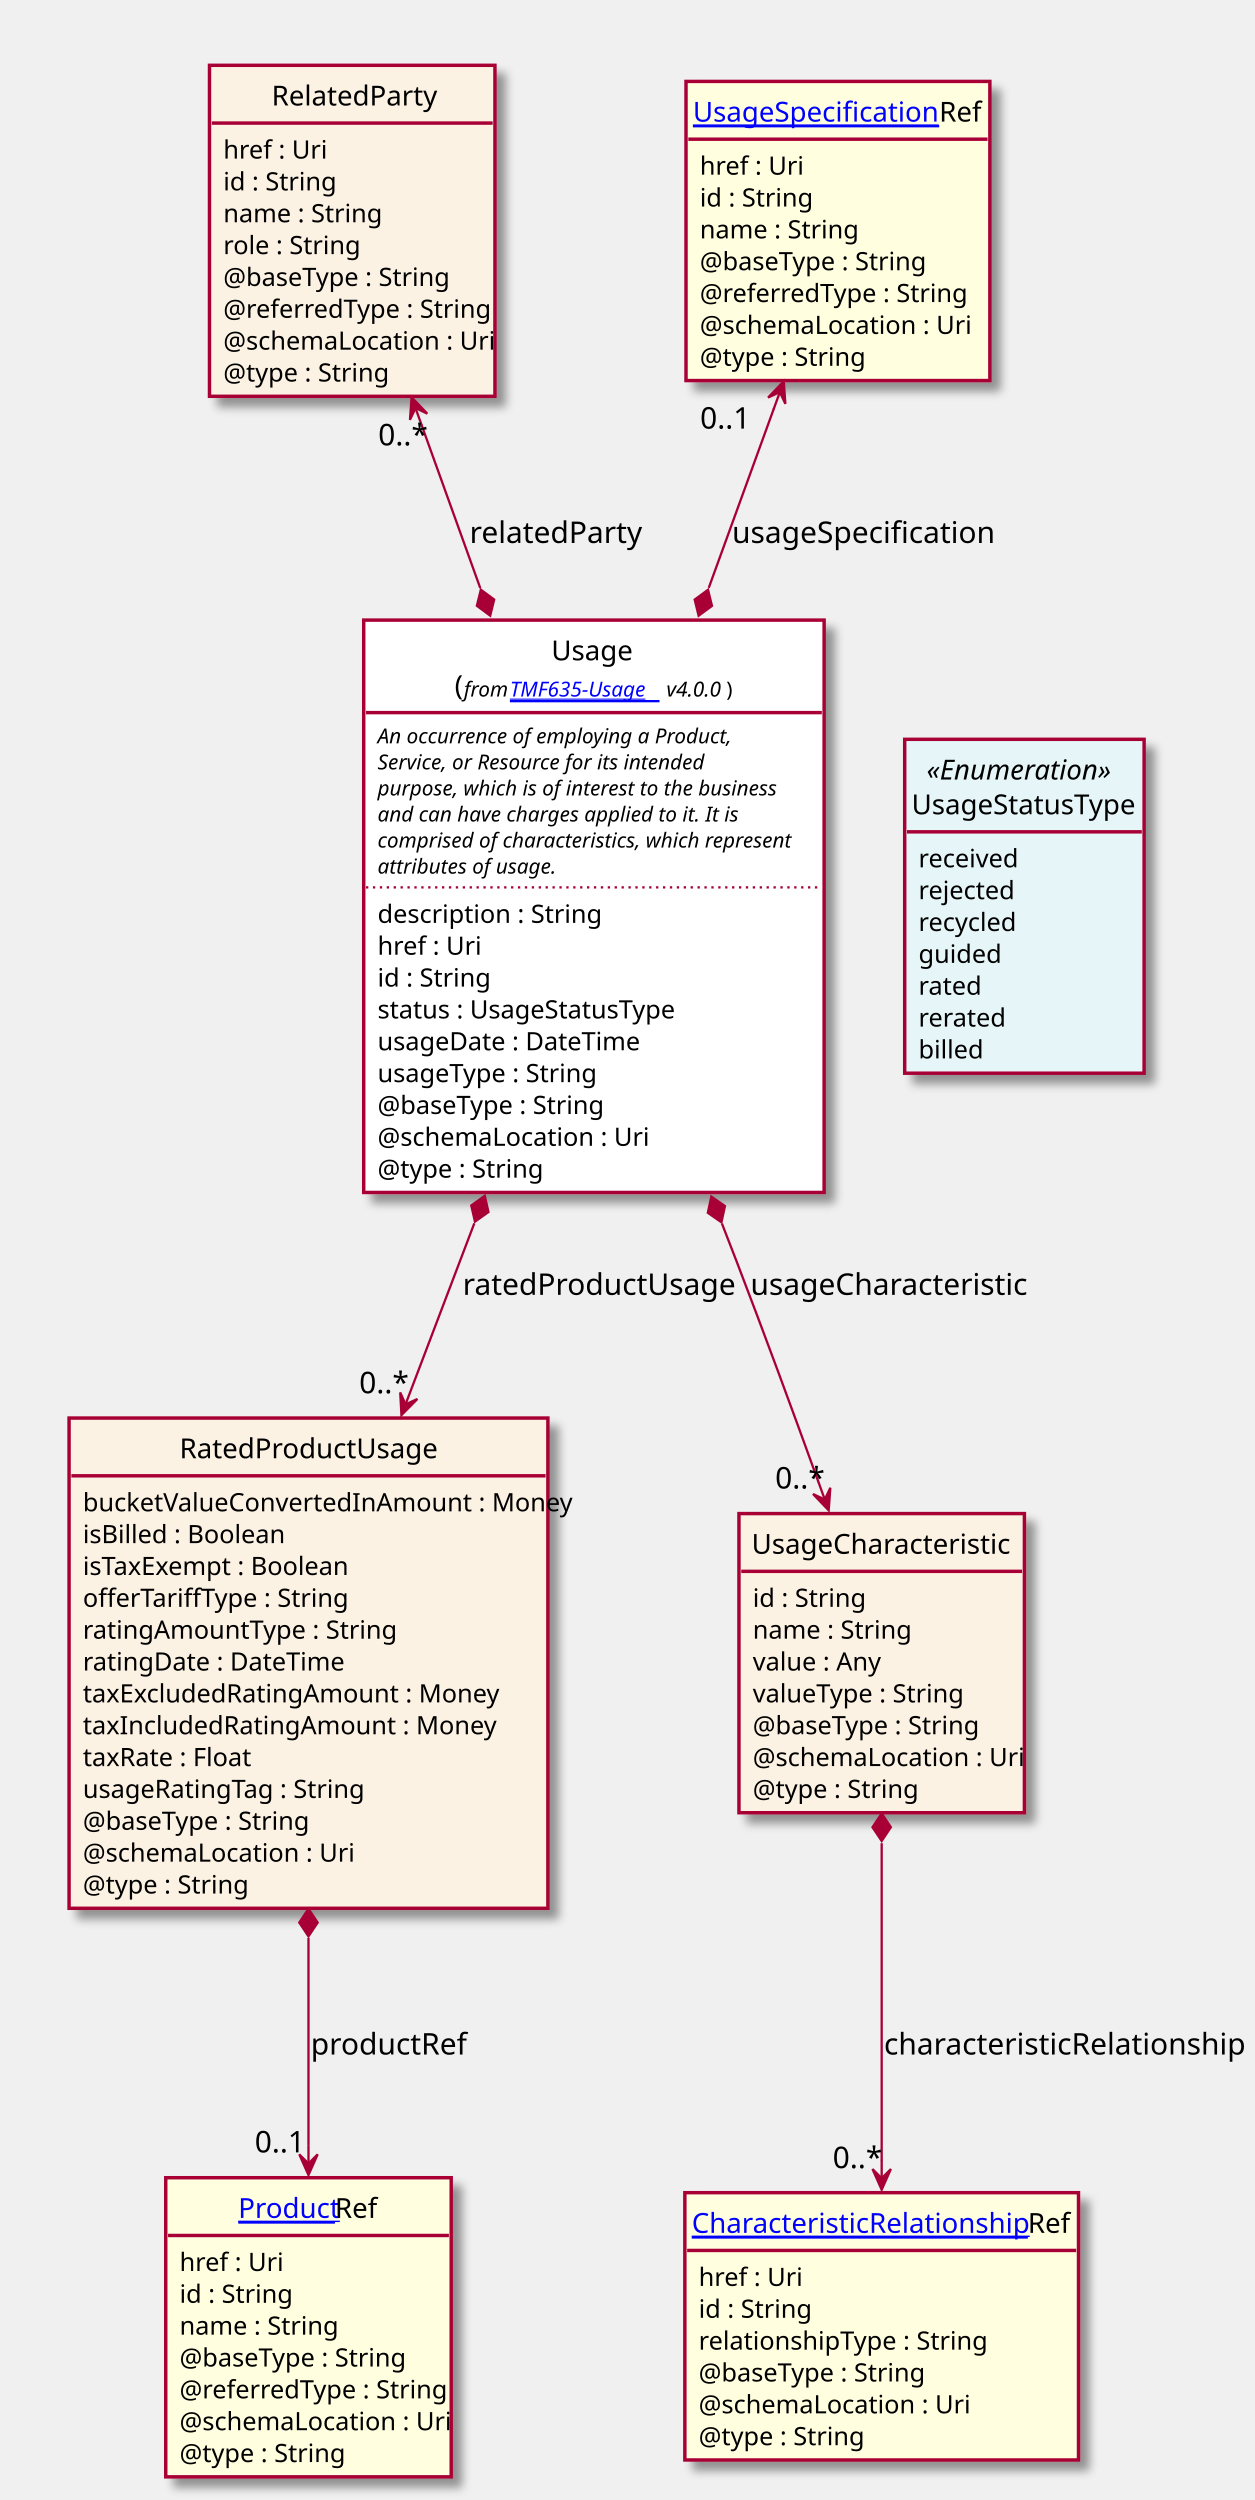
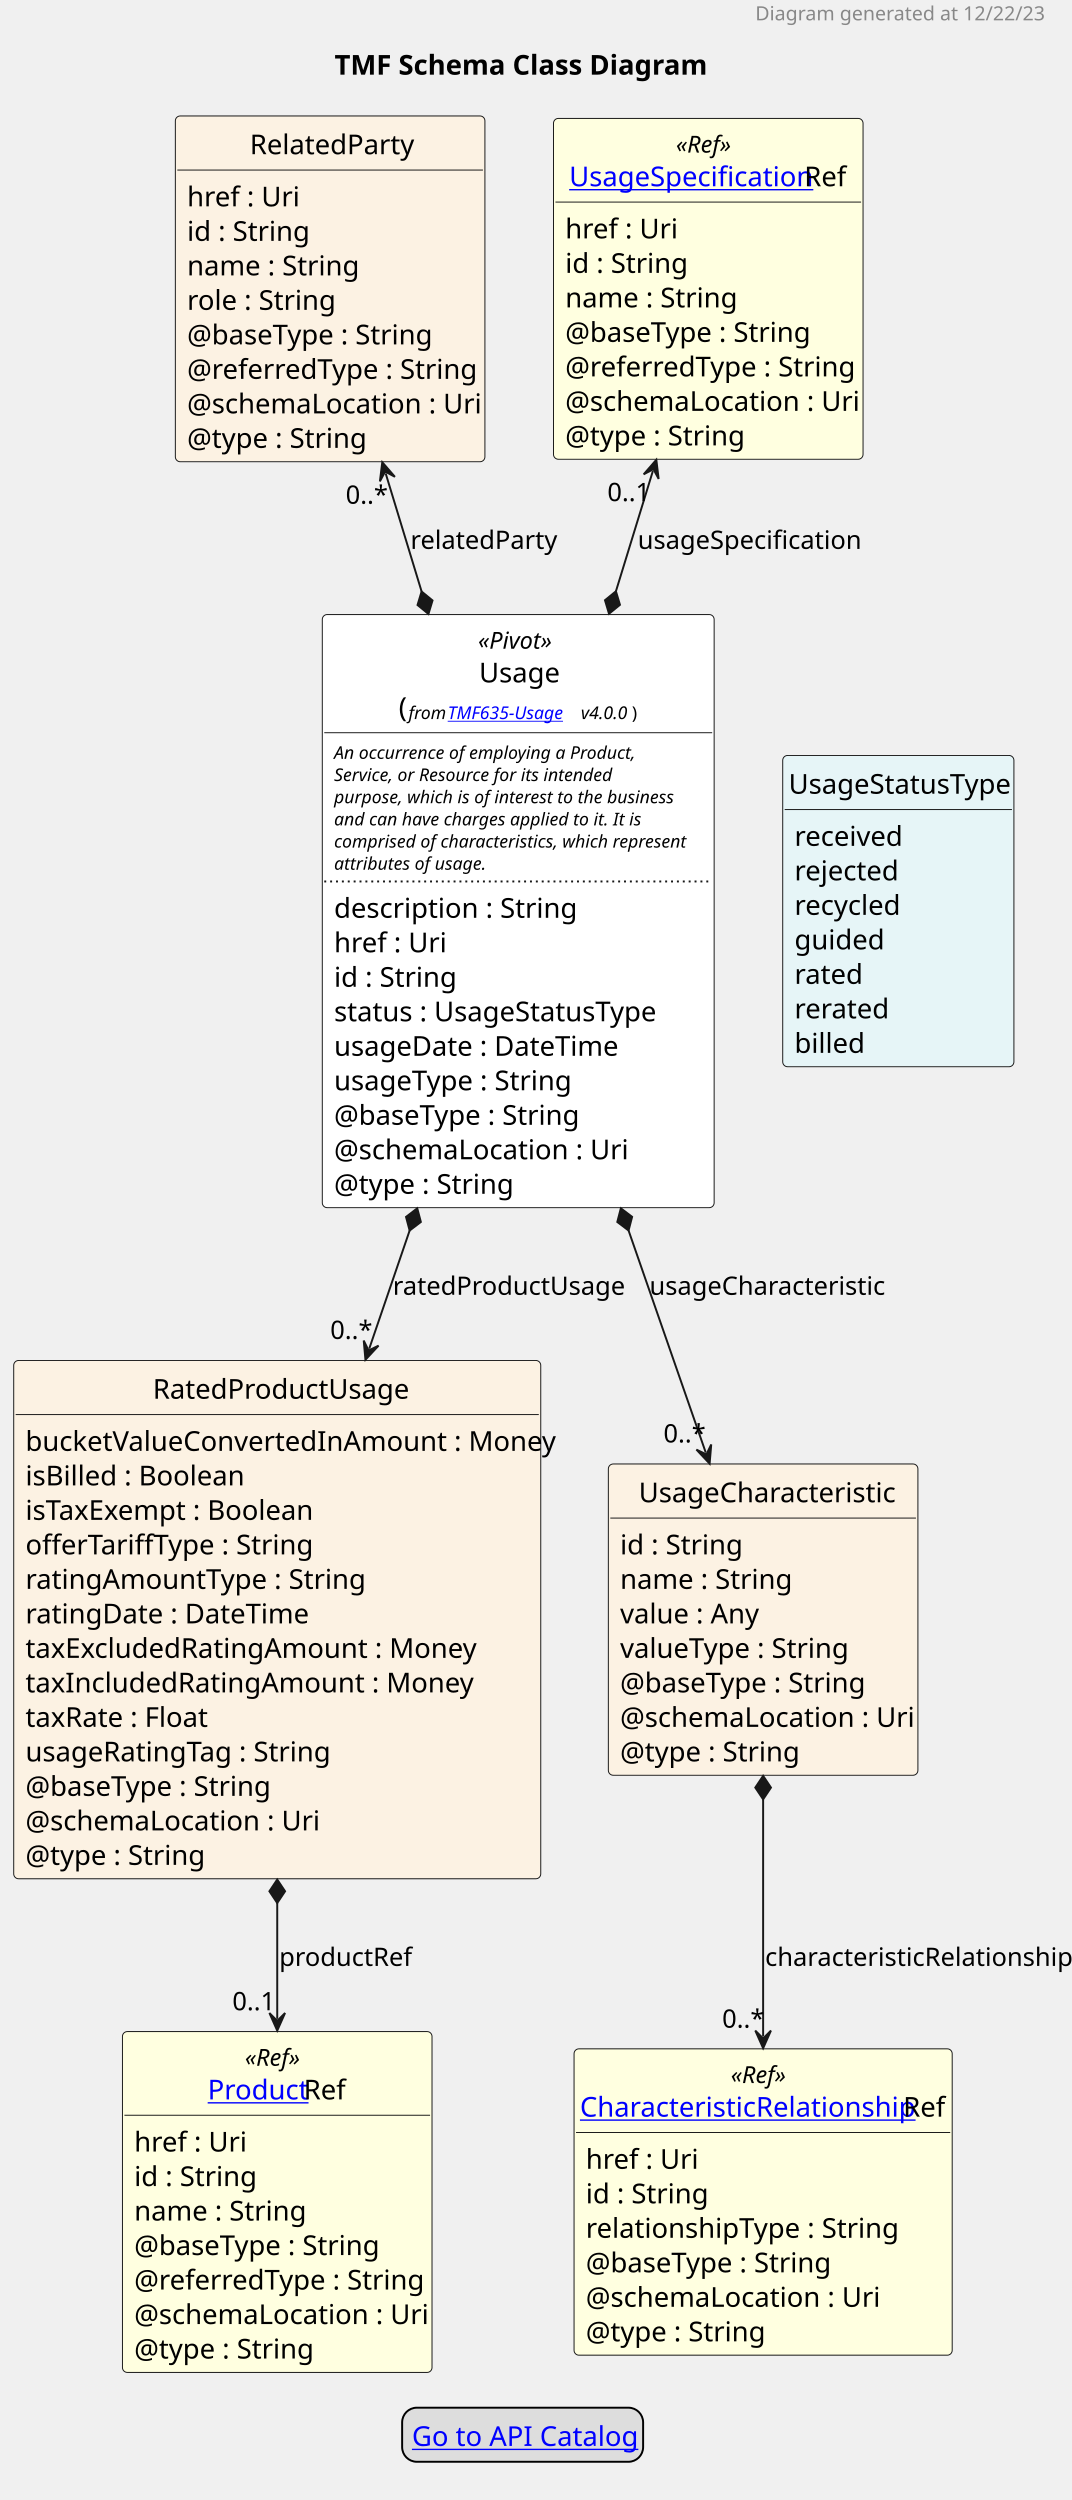
- <svg xmlns="http://www.w3.org/2000/svg" xmlns:xlink="http://www.w3.org/1999/xlink" contentScriptType="application/ecmascript" contentStyleType="text/css" height="1086px" preserveAspectRatio="none" style="width:545px;height:1086px;" version="1.1" viewBox="0 0 545 1086" width="545px" zoomAndPan="magnify">
-   <defs>
-     <filter height="300%" id="f10hoa5dd5c3ry" width="300%" x="-1" y="-1">
-       <feGaussianBlur result="blurOut" stdDeviation="2.0" />
-       <feColorMatrix in="blurOut" result="blurOut2" type="matrix" values="0 0 0 0 0 0 0 0 0 0 0 0 0 0 0 0 0 0 .4 0" />
-       <feOffset dx="4.0" dy="4.0" in="blurOut2" result="blurOut3" />
-       <feBlend in="SourceGraphic" in2="blurOut3" mode="normal" />
-     </filter>
-   </defs>
+ <svg xmlns="http://www.w3.org/2000/svg" xmlns:xlink="http://www.w3.org/1999/xlink" contentStyleType="text/css" height="1276px" preserveAspectRatio="none" style="width:547px;height:1276px;background:#FFFFFF;" version="1.1" viewBox="0 0 547 1276" width="547px" zoomAndPan="magnify">
+   <defs />
  <g>
-     <rect fill="#FFFFFF" filter="url(#f10hoa5dd5c3ry)" height="248.633" id="Usage" style="stroke: #A80036; stroke-width: 1.5;" width="200" x="158" y="269.37" />
-     <text fill="#000000" font-family="sans-serif" font-size="12" lengthAdjust="spacingAndGlyphs" textLength="37" x="239.5" y="286.827">Usage</text>
-     <text fill="#000000" font-family="sans-serif" font-size="12" lengthAdjust="spacingAndGlyphs" textLength="4" x="197.5" y="301.921">(</text>
-     <text fill="#000000" font-family="sans-serif" font-size="9" font-style="italic" lengthAdjust="spacingAndGlyphs" textLength="17" x="201.5" y="302.58">from</text>
-     <a target="_top" xlink:actuate="onRequest" xlink:href="TMF635.svg" xlink:show="new" xlink:title="TMF635.svg" xlink:type="simple">
-       <text fill="#0000FF" font-family="sans-serif" font-size="9" font-style="italic" lengthAdjust="spacingAndGlyphs" text-decoration="underline" textLength="65" x="221.5" y="302.58">TMF635-Usage</text>
-       <line style="stroke: #0000FF; stroke-width: 1.0;" x1="221.5" x2="286.5" y1="304.58" y2="304.58" />
+     <text fill="#888888" font-family="sans-serif" font-size="10" lengthAdjust="spacing" textLength="148" x="385.5" y="10.381">Diagram generated at 12/22/23</text>
+     <text fill="#000000" font-family="sans-serif" font-size="14" font-weight="bold" lengthAdjust="spacing" textLength="192" x="170.75" y="38.111">TMF Schema Class Diagram</text>
+     <g id="elem_Usage">
+       <rect codeLine="20" fill="#FFFFFF" height="302.719" id="Usage" rx="2.5" ry="2.5" style="stroke:#181818;stroke-width:0.5;" width="200" x="164.5" y="313.668" />
+       <text fill="#000000" font-family="sans-serif" font-size="12" font-style="italic" lengthAdjust="spacing" textLength="41" x="244" y="331.125">«Pivot»</text>
+       <text fill="#000000" font-family="sans-serif" font-size="14" lengthAdjust="spacing" textLength="40" x="244.5" y="348.295">Usage</text>
+       <text fill="#000000" font-family="sans-serif" font-size="14" lengthAdjust="spacing" textLength="5" x="203.5" y="365.904">(</text>
+       <text fill="#000000" font-family="sans-serif" font-size="9" font-style="italic" lengthAdjust="spacing" textLength="17" x="208.5" y="367.002">from</text>
+       <a href="TMF635.svg" target="_top" title="TMF635.svg" xlink:actuate="onRequest" xlink:href="TMF635.svg" xlink:show="new" xlink:title="TMF635.svg" xlink:type="simple">
+         <text fill="#0000FF" font-family="sans-serif" font-size="9" font-style="italic" lengthAdjust="spacing" text-decoration="underline" textLength="65" x="228.5" y="367.002">TMF635-Usage</text>
+       </a>
+       <text fill="#000000" font-family="sans-serif" font-size="9" font-style="italic" lengthAdjust="spacing" textLength="26" x="296.5" y="367.002">v4.0.0</text>
+       <text fill="#000000" font-family="sans-serif" font-size="9" lengthAdjust="spacing" textLength="3" x="322.5" y="367.002">)</text>
+       <line style="stroke:#181818;stroke-width:0.5;" x1="165.5" x2="363.5" y1="373.98" y2="373.98" />
+       <text fill="#000000" font-family="sans-serif" font-size="9" font-style="italic" lengthAdjust="spacing" textLength="160" x="170.5" y="387.323">An occurrence of employing a Product,</text>
+       <text fill="#000000" font-family="sans-serif" font-size="9" font-style="italic" lengthAdjust="spacing" textLength="153" x="170.5" y="398.643">Service, or Resource for its intended</text>
+       <text fill="#000000" font-family="sans-serif" font-size="9" font-style="italic" lengthAdjust="spacing" textLength="185" x="170.5" y="409.963">purpose, which is of interest to the business</text>
+       <text fill="#000000" font-family="sans-serif" font-size="9" font-style="italic" lengthAdjust="spacing" textLength="165" x="170.5" y="421.284">and can have charges applied to it. It is</text>
+       <text fill="#000000" font-family="sans-serif" font-size="9" font-style="italic" lengthAdjust="spacing" textLength="188" x="170.5" y="432.604">comprised of characteristics, which represent</text>
+       <text fill="#000000" font-family="sans-serif" font-size="9" font-style="italic" lengthAdjust="spacing" textLength="81" x="170.5" y="443.924">attributes of usage.</text>
+       <line style="stroke:#181818;stroke-width:1.0;stroke-dasharray:1.0,2.0;" x1="165.5" x2="363.5" y1="449.902" y2="449.902" />
+       <text fill="#000000" font-family="sans-serif" font-size="14" lengthAdjust="spacing" textLength="118" x="170.5" y="468.435">description : String</text>
+       <text fill="#000000" font-family="sans-serif" font-size="14" lengthAdjust="spacing" textLength="54" x="170.5" y="486.045">href : Uri</text>
+       <text fill="#000000" font-family="sans-serif" font-size="14" lengthAdjust="spacing" textLength="60" x="170.5" y="503.654">id : String</text>
+       <text fill="#000000" font-family="sans-serif" font-size="14" lengthAdjust="spacing" textLength="162" x="170.5" y="521.263">status : UsageStatusType</text>
+       <text fill="#000000" font-family="sans-serif" font-size="14" lengthAdjust="spacing" textLength="142" x="170.5" y="538.873">usageDate : DateTime</text>
+       <text fill="#000000" font-family="sans-serif" font-size="14" lengthAdjust="spacing" textLength="120" x="170.5" y="556.482">usageType : String</text>
+       <text fill="#000000" font-family="sans-serif" font-size="14" lengthAdjust="spacing" textLength="126" x="170.5" y="574.091">@baseType : String</text>
+       <text fill="#000000" font-family="sans-serif" font-size="14" lengthAdjust="spacing" textLength="146" x="170.5" y="591.701">@schemaLocation : Uri</text>
+       <text fill="#000000" font-family="sans-serif" font-size="14" lengthAdjust="spacing" textLength="90" x="170.5" y="609.31">@type : String</text>
+     </g>
+     <g id="elem_UsageStatusType">
+       <rect codeLine="39" fill="#E6F5F7" height="158.875" id="UsageStatusType" rx="2.5" ry="2.5" style="stroke:#181818;stroke-width:0.5;" width="118" x="399.5" y="385.587" />
+       <text fill="#000000" font-family="sans-serif" font-size="14" lengthAdjust="spacing" textLength="112" x="402.5" y="405.121">UsageStatusType</text>
+       <line style="stroke:#181818;stroke-width:0.5;" x1="400.5" x2="516.5" y1="413.197" y2="413.197" />
+       <text fill="#000000" font-family="sans-serif" font-size="14" lengthAdjust="spacing" textLength="54" x="405.5" y="431.73">received</text>
+       <text fill="#000000" font-family="sans-serif" font-size="14" lengthAdjust="spacing" textLength="51" x="405.5" y="449.339">rejected</text>
+       <text fill="#000000" font-family="sans-serif" font-size="14" lengthAdjust="spacing" textLength="53" x="405.5" y="466.949">recycled</text>
+       <text fill="#000000" font-family="sans-serif" font-size="14" lengthAdjust="spacing" textLength="43" x="405.5" y="484.558">guided</text>
+       <text fill="#000000" font-family="sans-serif" font-size="14" lengthAdjust="spacing" textLength="33" x="405.5" y="502.168">rated</text>
+       <text fill="#000000" font-family="sans-serif" font-size="14" lengthAdjust="spacing" textLength="46" x="405.5" y="519.777">rerated</text>
+       <text fill="#000000" font-family="sans-serif" font-size="14" lengthAdjust="spacing" textLength="33" x="405.5" y="537.386">billed</text>
+     </g>
+     <g id="elem_RelatedParty">
+       <rect codeLine="49" fill="#FCF2E3" height="176.484" id="RelatedParty" rx="2.5" ry="2.5" style="stroke:#181818;stroke-width:0.5;" width="158" x="89.5" y="59.188" />
+       <text fill="#000000" font-family="sans-serif" font-size="14" lengthAdjust="spacing" textLength="82" x="127.5" y="78.721">RelatedParty</text>
+       <line style="stroke:#181818;stroke-width:0.5;" x1="90.5" x2="246.5" y1="86.797" y2="86.797" />
+       <text fill="#000000" font-family="sans-serif" font-size="14" lengthAdjust="spacing" textLength="54" x="95.5" y="105.33">href : Uri</text>
+       <text fill="#000000" font-family="sans-serif" font-size="14" lengthAdjust="spacing" textLength="60" x="95.5" y="122.939">id : String</text>
+       <text fill="#000000" font-family="sans-serif" font-size="14" lengthAdjust="spacing" textLength="84" x="95.5" y="140.549">name : String</text>
+       <text fill="#000000" font-family="sans-serif" font-size="14" lengthAdjust="spacing" textLength="73" x="95.5" y="158.158">role : String</text>
+       <text fill="#000000" font-family="sans-serif" font-size="14" lengthAdjust="spacing" textLength="126" x="95.5" y="175.768">@baseType : String</text>
+       <text fill="#000000" font-family="sans-serif" font-size="14" lengthAdjust="spacing" textLength="146" x="95.5" y="193.377">@referredType : String</text>
+       <text fill="#000000" font-family="sans-serif" font-size="14" lengthAdjust="spacing" textLength="146" x="95.5" y="210.986">@schemaLocation : Uri</text>
+       <text fill="#000000" font-family="sans-serif" font-size="14" lengthAdjust="spacing" textLength="90" x="95.5" y="228.596">@type : String</text>
+     </g>
+     <g id="elem_RatedProductUsage">
+       <rect codeLine="60" fill="#FCF2E3" height="264.531" id="RatedProductUsage" rx="2.5" ry="2.5" style="stroke:#181818;stroke-width:0.5;" width="269" x="7" y="694.388" />
+       <text fill="#000000" font-family="sans-serif" font-size="14" lengthAdjust="spacing" textLength="127" x="78" y="713.921">RatedProductUsage</text>
+       <line style="stroke:#181818;stroke-width:0.5;" x1="8" x2="275" y1="721.997" y2="721.997" />
+       <text fill="#000000" font-family="sans-serif" font-size="14" lengthAdjust="spacing" textLength="257" x="13" y="740.53">bucketValueConvertedInAmount : Money</text>
+       <text fill="#000000" font-family="sans-serif" font-size="14" lengthAdjust="spacing" textLength="108" x="13" y="758.139">isBilled : Boolean</text>
+       <text fill="#000000" font-family="sans-serif" font-size="14" lengthAdjust="spacing" textLength="143" x="13" y="775.749">isTaxExempt : Boolean</text>
+       <text fill="#000000" font-family="sans-serif" font-size="14" lengthAdjust="spacing" textLength="143" x="13" y="793.358">offerTariffType : String</text>
+       <text fill="#000000" font-family="sans-serif" font-size="14" lengthAdjust="spacing" textLength="165" x="13" y="810.968">ratingAmountType : String</text>
+       <text fill="#000000" font-family="sans-serif" font-size="14" lengthAdjust="spacing" textLength="139" x="13" y="828.577">ratingDate : DateTime</text>
+       <text fill="#000000" font-family="sans-serif" font-size="14" lengthAdjust="spacing" textLength="218" x="13" y="846.186">taxExcludedRatingAmount : Money</text>
+       <text fill="#000000" font-family="sans-serif" font-size="14" lengthAdjust="spacing" textLength="214" x="13" y="863.796">taxIncludedRatingAmount : Money</text>
+       <text fill="#000000" font-family="sans-serif" font-size="14" lengthAdjust="spacing" textLength="92" x="13" y="881.405">taxRate : Float</text>
+       <text fill="#000000" font-family="sans-serif" font-size="14" lengthAdjust="spacing" textLength="154" x="13" y="899.014">usageRatingTag : String</text>
+       <text fill="#000000" font-family="sans-serif" font-size="14" lengthAdjust="spacing" textLength="126" x="13" y="916.624">@baseType : String</text>
+       <text fill="#000000" font-family="sans-serif" font-size="14" lengthAdjust="spacing" textLength="146" x="13" y="934.233">@schemaLocation : Uri</text>
+       <text fill="#000000" font-family="sans-serif" font-size="14" lengthAdjust="spacing" textLength="90" x="13" y="951.843">@type : String</text>
+     </g>
+     <g id="elem_ProductRef">
+       <rect codeLine="76" fill="#FFFFE0" height="173.969" id="ProductRef" rx="2.5" ry="2.5" style="stroke:#181818;stroke-width:0.5;" width="158" x="62.5" y="1036.918" />
+       <text fill="#000000" font-family="sans-serif" font-size="12" font-style="italic" lengthAdjust="spacing" textLength="33" x="125" y="1054.374">«Ref»</text>
+       <a href="Product.svg" target="_top" title="Product.svg" xlink:actuate="onRequest" xlink:href="Product.svg" xlink:show="new" xlink:title="Product.svg" xlink:type="simple">
+         <text fill="#0000FF" font-family="sans-serif" font-size="14" lengthAdjust="spacing" text-decoration="underline" textLength="49" x="106" y="1071.544">Product</text>
+       </a>
+       <text fill="#000000" font-family="sans-serif" font-size="14" lengthAdjust="spacing" textLength="22" x="155" y="1071.544">Ref</text>
+       <line style="stroke:#181818;stroke-width:0.5;" x1="63.5" x2="219.5" y1="1079.621" y2="1079.621" />
+       <text fill="#000000" font-family="sans-serif" font-size="14" lengthAdjust="spacing" textLength="54" x="68.5" y="1098.154">href : Uri</text>
+       <text fill="#000000" font-family="sans-serif" font-size="14" lengthAdjust="spacing" textLength="60" x="68.5" y="1115.763">id : String</text>
+       <text fill="#000000" font-family="sans-serif" font-size="14" lengthAdjust="spacing" textLength="84" x="68.5" y="1133.373">name : String</text>
+       <text fill="#000000" font-family="sans-serif" font-size="14" lengthAdjust="spacing" textLength="126" x="68.5" y="1150.982">@baseType : String</text>
+       <text fill="#000000" font-family="sans-serif" font-size="14" lengthAdjust="spacing" textLength="146" x="68.5" y="1168.591">@referredType : String</text>
+       <text fill="#000000" font-family="sans-serif" font-size="14" lengthAdjust="spacing" textLength="146" x="68.5" y="1186.201">@schemaLocation : Uri</text>
+       <text fill="#000000" font-family="sans-serif" font-size="14" lengthAdjust="spacing" textLength="90" x="68.5" y="1203.81">@type : String</text>
+     </g>
+     <g id="elem_UsageSpecificationRef">
+       <rect codeLine="86" fill="#FFFFE0" height="173.969" id="UsageSpecificationRef" rx="2.5" ry="2.5" style="stroke:#181818;stroke-width:0.5;" width="158" x="282.5" y="60.438" />
+       <text fill="#000000" font-family="sans-serif" font-size="12" font-style="italic" lengthAdjust="spacing" textLength="33" x="345" y="77.894">«Ref»</text>
+       <a href="UsageSpecification.svg" target="_top" title="UsageSpecification.svg" xlink:actuate="onRequest" xlink:href="UsageSpecification.svg" xlink:show="new" xlink:title="UsageSpecification.svg" xlink:type="simple">
+         <text fill="#0000FF" font-family="sans-serif" font-size="14" lengthAdjust="spacing" text-decoration="underline" textLength="120" x="290.5" y="95.064">UsageSpecification</text>
+       </a>
+       <text fill="#000000" font-family="sans-serif" font-size="14" lengthAdjust="spacing" textLength="22" x="410.5" y="95.064">Ref</text>
+       <line style="stroke:#181818;stroke-width:0.5;" x1="283.5" x2="439.5" y1="103.141" y2="103.141" />
+       <text fill="#000000" font-family="sans-serif" font-size="14" lengthAdjust="spacing" textLength="54" x="288.5" y="121.674">href : Uri</text>
+       <text fill="#000000" font-family="sans-serif" font-size="14" lengthAdjust="spacing" textLength="60" x="288.5" y="139.283">id : String</text>
+       <text fill="#000000" font-family="sans-serif" font-size="14" lengthAdjust="spacing" textLength="84" x="288.5" y="156.893">name : String</text>
+       <text fill="#000000" font-family="sans-serif" font-size="14" lengthAdjust="spacing" textLength="126" x="288.5" y="174.502">@baseType : String</text>
+       <text fill="#000000" font-family="sans-serif" font-size="14" lengthAdjust="spacing" textLength="146" x="288.5" y="192.111">@referredType : String</text>
+       <text fill="#000000" font-family="sans-serif" font-size="14" lengthAdjust="spacing" textLength="146" x="288.5" y="209.721">@schemaLocation : Uri</text>
+       <text fill="#000000" font-family="sans-serif" font-size="14" lengthAdjust="spacing" textLength="90" x="288.5" y="227.33">@type : String</text>
+     </g>
+     <g id="elem_UsageCharacteristic">
+       <rect codeLine="96" fill="#FCF2E3" height="158.875" id="UsageCharacteristic" rx="2.5" ry="2.5" style="stroke:#181818;stroke-width:0.5;" width="158" x="310.5" y="747.217" />
+       <text fill="#000000" font-family="sans-serif" font-size="14" lengthAdjust="spacing" textLength="127" x="326" y="766.751">UsageCharacteristic</text>
+       <line style="stroke:#181818;stroke-width:0.5;" x1="311.5" x2="467.5" y1="774.827" y2="774.827" />
+       <text fill="#000000" font-family="sans-serif" font-size="14" lengthAdjust="spacing" textLength="60" x="316.5" y="793.36">id : String</text>
+       <text fill="#000000" font-family="sans-serif" font-size="14" lengthAdjust="spacing" textLength="84" x="316.5" y="810.97">name : String</text>
+       <text fill="#000000" font-family="sans-serif" font-size="14" lengthAdjust="spacing" textLength="70" x="316.5" y="828.579">value : Any</text>
+       <text fill="#000000" font-family="sans-serif" font-size="14" lengthAdjust="spacing" textLength="115" x="316.5" y="846.188">valueType : String</text>
+       <text fill="#000000" font-family="sans-serif" font-size="14" lengthAdjust="spacing" textLength="126" x="316.5" y="863.798">@baseType : String</text>
+       <text fill="#000000" font-family="sans-serif" font-size="14" lengthAdjust="spacing" textLength="146" x="316.5" y="881.407">@schemaLocation : Uri</text>
+       <text fill="#000000" font-family="sans-serif" font-size="14" lengthAdjust="spacing" textLength="90" x="316.5" y="899.016">@type : String</text>
+     </g>
+     <g id="elem_CharacteristicRelationship">
+       <rect codeLine="106" fill="#FFFFE0" height="156.359" id="CharacteristicRelationship" rx="2.5" ry="2.5" style="stroke:#181818;stroke-width:0.5;" width="193" x="293" y="1045.727" />
+       <text fill="#000000" font-family="sans-serif" font-size="12" font-style="italic" lengthAdjust="spacing" textLength="33" x="373" y="1063.185">«Ref»</text>
+       <a href="CharacteristicRelationship.svg" target="_top" title="CharacteristicRelationship.svg" xlink:actuate="onRequest" xlink:href="CharacteristicRelationship.svg" xlink:show="new" xlink:title="CharacteristicRelationship.svg" xlink:type="simple">
+         <text fill="#0000FF" font-family="sans-serif" font-size="14" lengthAdjust="spacing" text-decoration="underline" textLength="165" x="296" y="1080.354">CharacteristicRelationship</text>
+       </a>
+       <text fill="#000000" font-family="sans-serif" font-size="14" lengthAdjust="spacing" textLength="22" x="461" y="1080.354">Ref</text>
+       <line style="stroke:#181818;stroke-width:0.5;" x1="294" x2="485" y1="1088.431" y2="1088.431" />
+       <text fill="#000000" font-family="sans-serif" font-size="14" lengthAdjust="spacing" textLength="54" x="299" y="1106.964">href : Uri</text>
+       <text fill="#000000" font-family="sans-serif" font-size="14" lengthAdjust="spacing" textLength="60" x="299" y="1124.573">id : String</text>
+       <text fill="#000000" font-family="sans-serif" font-size="14" lengthAdjust="spacing" textLength="154" x="299" y="1142.183">relationshipType : String</text>
+       <text fill="#000000" font-family="sans-serif" font-size="14" lengthAdjust="spacing" textLength="126" x="299" y="1159.792">@baseType : String</text>
+       <text fill="#000000" font-family="sans-serif" font-size="14" lengthAdjust="spacing" textLength="146" x="299" y="1177.401">@schemaLocation : Uri</text>
+       <text fill="#000000" font-family="sans-serif" font-size="14" lengthAdjust="spacing" textLength="90" x="299" y="1195.011">@type : String</text>
+     </g>
+     <g id="link_RelatedParty_Usage">
+       <path codeLine="117" d="M196.857,241.657 C204.187,265.738 207.106,275.347 215.186,301.897 " fill="none" id="RelatedParty-Usage" style="stroke:#181818;stroke-width:1.0;" />
+       <polygon fill="#181818" points="195.11,235.917,193.904,245.692,196.566,240.701,201.558,243.363,195.11,235.917" style="stroke:#181818;stroke-width:1.0;" />
+       <polygon fill="#181818" points="218.68,313.377,220.76,306.473,215.186,301.897,213.106,308.802,218.68,313.377" style="stroke:#181818;stroke-width:1.0;" />
+       <text fill="#000000" font-family="sans-serif" font-size="13" lengthAdjust="spacing" textLength="70" x="209.5" y="280.163">relatedParty</text>
+       <text fill="#000000" font-family="sans-serif" font-size="13" lengthAdjust="spacing" textLength="20" x="176.434" y="257.115">0..*</text>
+     </g>
+     <g id="link_UsageSpecificationRef_Usage">
+       <path codeLine="119" d="M333.229,240.403 C325.749,264.763 322.656,274.817 314.366,301.787 " fill="none" id="UsageSpecificationRef-Usage" style="stroke:#181818;stroke-width:1.0;" />
+       <polygon fill="#181818" points="334.99,234.667,328.524,242.097,333.522,239.447,336.172,244.445,334.99,234.667" style="stroke:#181818;stroke-width:1.0;" />
+       <polygon fill="#181818" points="310.84,313.257,316.426,308.698,314.366,301.787,308.779,306.347,310.84,313.257" style="stroke:#181818;stroke-width:1.0;" />
+       <text fill="#000000" font-family="sans-serif" font-size="13" lengthAdjust="spacing" textLength="109" x="325.5" y="280.163">usageSpecification</text>
+       <text fill="#000000" font-family="sans-serif" font-size="13" lengthAdjust="spacing" textLength="22" x="310.001" y="255.767">0..1</text>
+     </g>
+     <g id="link_Usage_RatedProductUsage">
+       <path codeLine="121" d="M209.078,628.072 C200.298,653.752 197.062,663.211 188.462,688.351 " fill="none" id="Usage-RatedProductUsage" style="stroke:#181818;stroke-width:1.0;" />
+       <polygon fill="#181818" points="212.96,616.717,207.234,621.101,209.078,628.072,214.804,623.689,212.96,616.717" style="stroke:#181818;stroke-width:1.0;" />
+       <polygon fill="#181818" points="186.52,694.028,193.218,686.807,188.138,689.297,185.648,684.217,186.52,694.028" style="stroke:#181818;stroke-width:1.0;" />
+       <text fill="#000000" font-family="sans-serif" font-size="13" lengthAdjust="spacing" textLength="111" x="200.5" y="660.883">ratedProductUsage</text>
+       <text fill="#000000" font-family="sans-serif" font-size="13" lengthAdjust="spacing" textLength="20" x="168.545" y="683.403">0..*</text>
+     </g>
+     <g id="link_Usage_UsageCharacteristic">
+       <path codeLine="123" d="M320.818,628.053 C336.388,672.873 346.919,703.16 360.219,741.4 " fill="none" id="Usage-UsageCharacteristic" style="stroke:#181818;stroke-width:1.0;" />
+       <polygon fill="#181818" points="316.88,616.717,315.07,623.698,320.818,628.053,322.627,621.073,316.88,616.717" style="stroke:#181818;stroke-width:1.0;" />
+       <polygon fill="#181818" points="362.19,747.067,363.012,737.253,360.548,742.345,355.455,739.881,362.19,747.067" style="stroke:#181818;stroke-width:1.0;" />
+       <text fill="#000000" font-family="sans-serif" font-size="13" lengthAdjust="spacing" textLength="115" x="331.5" y="660.883">usageCharacteristic</text>
+       <text fill="#000000" font-family="sans-serif" font-size="13" lengthAdjust="spacing" textLength="20" x="338.634" y="736.231">0..*</text>
+     </g>
+     <g id="link_RatedProductUsage_ProductRef">
+       <path codeLine="125" d="M141.5,971.308 C141.5,997.447 141.5,1006.268 141.5,1030.428 " fill="none" id="RatedProductUsage-ProductRef" style="stroke:#181818;stroke-width:1.0;" />
+       <polygon fill="#181818" points="141.5,959.308,137.5,965.308,141.5,971.308,145.5,965.308,141.5,959.308" style="stroke:#181818;stroke-width:1.0;" />
+       <polygon fill="#181818" points="141.5,1036.428,145.5,1027.428,141.5,1031.428,137.5,1027.428,141.5,1036.428" style="stroke:#181818;stroke-width:1.0;" />
+       <text fill="#000000" font-family="sans-serif" font-size="13" lengthAdjust="spacing" textLength="62" x="142.5" y="1003.413">productRef</text>
+       <text fill="#000000" font-family="sans-serif" font-size="13" lengthAdjust="spacing" textLength="22" x="118.589" y="1026.031">0..1</text>
+     </g>
+     <g id="link_UsageCharacteristic_CharacteristicRelationship">
+       <path codeLine="127" d="M389.5,918.388 C389.5,961.438 389.5,996.558 389.5,1039.408 " fill="none" id="UsageCharacteristic-CharacteristicRelationship" style="stroke:#181818;stroke-width:1.0;" />
+       <polygon fill="#181818" points="389.5,906.388,385.5,912.388,389.5,918.388,393.5,912.388,389.5,906.388" style="stroke:#181818;stroke-width:1.0;" />
+       <polygon fill="#181818" points="389.5,1045.408,393.5,1036.408,389.5,1040.408,385.5,1036.408,389.5,1045.408" style="stroke:#181818;stroke-width:1.0;" />
+       <text fill="#000000" font-family="sans-serif" font-size="13" lengthAdjust="spacing" textLength="149" x="390.5" y="1003.413">characteristicRelationship</text>
+       <text fill="#000000" font-family="sans-serif" font-size="13" lengthAdjust="spacing" textLength="20" x="368.578" y="1034.945">0..*</text>
+     </g>
+     <rect fill="#DDDDDD" height="27.609" id="_legend" rx="7.5" ry="7.5" style="stroke:#000000;stroke-width:1.0;" width="123" x="205.25" y="1228.886" />
+     <a href="index.htm" target="_top" title="index.htm" xlink:actuate="onRequest" xlink:href="index.htm" xlink:show="new" xlink:title="index.htm" xlink:type="simple">
+       <text fill="#0000FF" font-family="sans-serif" font-size="14" lengthAdjust="spacing" text-decoration="underline" textLength="113" x="210.25" y="1248.419">Go to API Catalog</text>
    </a>
-     <text fill="#000000" font-family="sans-serif" font-size="9" font-style="italic" lengthAdjust="spacingAndGlyphs" textLength="26" x="289.5" y="302.58">v4.0.0</text>
-     <text fill="#000000" font-family="sans-serif" font-size="9" lengthAdjust="spacingAndGlyphs" textLength="3" x="315.5" y="302.58">)</text>
-     <line style="stroke: #A80036; stroke-width: 1.5;" x1="159" x2="357" y1="309.558" y2="309.558" />
-     <text fill="#000000" font-family="sans-serif" font-size="9" font-style="italic" lengthAdjust="spacingAndGlyphs" textLength="160" x="164" y="322.9">An occurrence of employing a Product,</text>
-     <text fill="#000000" font-family="sans-serif" font-size="9" font-style="italic" lengthAdjust="spacingAndGlyphs" textLength="153" x="164" y="334.221">Service, or Resource for its intended</text>
-     <text fill="#000000" font-family="sans-serif" font-size="9" font-style="italic" lengthAdjust="spacingAndGlyphs" textLength="185" x="164" y="345.541">purpose, which is of interest to the business</text>
-     <text fill="#000000" font-family="sans-serif" font-size="9" font-style="italic" lengthAdjust="spacingAndGlyphs" textLength="165" x="164" y="356.861">and can have charges applied to it. It is</text>
-     <text fill="#000000" font-family="sans-serif" font-size="9" font-style="italic" lengthAdjust="spacingAndGlyphs" textLength="188" x="164" y="368.182">comprised of characteristics, which represent</text>
-     <text fill="#000000" font-family="sans-serif" font-size="9" font-style="italic" lengthAdjust="spacingAndGlyphs" textLength="81" x="164" y="379.502">attributes of usage.</text>
-     <line style="stroke: #A80036; stroke-width: 1.0; stroke-dasharray: 1.0,2.0;" x1="159" x2="357" y1="385.479" y2="385.479" />
-     <text fill="#000000" font-family="sans-serif" font-size="11" lengthAdjust="spacingAndGlyphs" textLength="90" x="164" y="400.898">description : String</text>
-     <text fill="#000000" font-family="sans-serif" font-size="11" lengthAdjust="spacingAndGlyphs" textLength="42" x="164" y="414.734">href : Uri</text>
-     <text fill="#000000" font-family="sans-serif" font-size="11" lengthAdjust="spacingAndGlyphs" textLength="45" x="164" y="428.57">id : String</text>
-     <text fill="#000000" font-family="sans-serif" font-size="11" lengthAdjust="spacingAndGlyphs" textLength="125" x="164" y="442.406">status : UsageStatusType</text>
-     <text fill="#000000" font-family="sans-serif" font-size="11" lengthAdjust="spacingAndGlyphs" textLength="105" x="164" y="456.242">usageDate : DateTime</text>
-     <text fill="#000000" font-family="sans-serif" font-size="11" lengthAdjust="spacingAndGlyphs" textLength="91" x="164" y="470.078">usageType : String</text>
-     <text fill="#000000" font-family="sans-serif" font-size="11" lengthAdjust="spacingAndGlyphs" textLength="96" x="164" y="483.914">@baseType : String</text>
-     <text fill="#000000" font-family="sans-serif" font-size="11" lengthAdjust="spacingAndGlyphs" textLength="112" x="164" y="497.75">@schemaLocation : Uri</text>
-     <text fill="#000000" font-family="sans-serif" font-size="11" lengthAdjust="spacingAndGlyphs" textLength="69" x="164" y="511.586">@type : String</text>
-     <rect fill="#E6F5F7" filter="url(#f10hoa5dd5c3ry)" height="145.039" id="UsageStatusType" style="stroke: #A80036; stroke-width: 1.5;" width="104" x="393" y="321.16" />
-     <text fill="#000000" font-family="sans-serif" font-size="12" font-style="italic" lengthAdjust="spacingAndGlyphs" textLength="85" x="402.5" y="338.617">«Enumeration»</text>
-     <text fill="#000000" font-family="sans-serif" font-size="12" lengthAdjust="spacingAndGlyphs" textLength="98" x="396" y="353.711">UsageStatusType</text>
-     <line style="stroke: #A80036; stroke-width: 1.5;" x1="394" x2="496" y1="361.348" y2="361.348" />
-     <text fill="#000000" font-family="sans-serif" font-size="11" lengthAdjust="spacingAndGlyphs" textLength="42" x="399" y="376.766">received</text>
-     <text fill="#000000" font-family="sans-serif" font-size="11" lengthAdjust="spacingAndGlyphs" textLength="39" x="399" y="390.602">rejected</text>
-     <text fill="#000000" font-family="sans-serif" font-size="11" lengthAdjust="spacingAndGlyphs" textLength="42" x="399" y="404.438">recycled</text>
-     <text fill="#000000" font-family="sans-serif" font-size="11" lengthAdjust="spacingAndGlyphs" textLength="32" x="399" y="418.274">guided</text>
-     <text fill="#000000" font-family="sans-serif" font-size="11" lengthAdjust="spacingAndGlyphs" textLength="25" x="399" y="432.11">rated</text>
-     <text fill="#000000" font-family="sans-serif" font-size="11" lengthAdjust="spacingAndGlyphs" textLength="35" x="399" y="445.946">rerated</text>
-     <text fill="#000000" font-family="sans-serif" font-size="11" lengthAdjust="spacingAndGlyphs" textLength="24" x="399" y="459.782">billed</text>
-     <rect fill="#FCF2E3" filter="url(#f10hoa5dd5c3ry)" height="143.781" id="RelatedParty" style="stroke: #A80036; stroke-width: 1.5;" width="124" x="91" y="28.37" />
-     <text fill="#000000" font-family="sans-serif" font-size="12" lengthAdjust="spacingAndGlyphs" textLength="70" x="118" y="45.827">RelatedParty</text>
-     <line style="stroke: #A80036; stroke-width: 1.5;" x1="92" x2="214" y1="53.464" y2="53.464" />
-     <text fill="#000000" font-family="sans-serif" font-size="11" lengthAdjust="spacingAndGlyphs" textLength="42" x="97" y="68.883">href : Uri</text>
-     <text fill="#000000" font-family="sans-serif" font-size="11" lengthAdjust="spacingAndGlyphs" textLength="45" x="97" y="82.719">id : String</text>
-     <text fill="#000000" font-family="sans-serif" font-size="11" lengthAdjust="spacingAndGlyphs" textLength="63" x="97" y="96.555">name : String</text>
-     <text fill="#000000" font-family="sans-serif" font-size="11" lengthAdjust="spacingAndGlyphs" textLength="55" x="97" y="110.391">role : String</text>
-     <text fill="#000000" font-family="sans-serif" font-size="11" lengthAdjust="spacingAndGlyphs" textLength="96" x="97" y="124.226">@baseType : String</text>
-     <text fill="#000000" font-family="sans-serif" font-size="11" lengthAdjust="spacingAndGlyphs" textLength="112" x="97" y="138.062">@referredType : String</text>
-     <text fill="#000000" font-family="sans-serif" font-size="11" lengthAdjust="spacingAndGlyphs" textLength="112" x="97" y="151.898">@schemaLocation : Uri</text>
-     <text fill="#000000" font-family="sans-serif" font-size="11" lengthAdjust="spacingAndGlyphs" textLength="69" x="97" y="165.734">@type : String</text>
-     <rect fill="#FCF2E3" filter="url(#f10hoa5dd5c3ry)" height="212.961" id="RatedProductUsage" style="stroke: #A80036; stroke-width: 1.5;" width="208" x="30" y="616" />
-     <text fill="#000000" font-family="sans-serif" font-size="12" lengthAdjust="spacingAndGlyphs" textLength="112" x="78" y="633.457">RatedProductUsage</text>
-     <line style="stroke: #A80036; stroke-width: 1.5;" x1="31" x2="237" y1="641.094" y2="641.094" />
-     <text fill="#000000" font-family="sans-serif" font-size="11" lengthAdjust="spacingAndGlyphs" textLength="196" x="36" y="656.513">bucketValueConvertedInAmount : Money</text>
-     <text fill="#000000" font-family="sans-serif" font-size="11" lengthAdjust="spacingAndGlyphs" textLength="81" x="36" y="670.349">isBilled : Boolean</text>
-     <text fill="#000000" font-family="sans-serif" font-size="11" lengthAdjust="spacingAndGlyphs" textLength="109" x="36" y="684.185">isTaxExempt : Boolean</text>
-     <text fill="#000000" font-family="sans-serif" font-size="11" lengthAdjust="spacingAndGlyphs" textLength="111" x="36" y="698.02">offerTariffType : String</text>
-     <text fill="#000000" font-family="sans-serif" font-size="11" lengthAdjust="spacingAndGlyphs" textLength="125" x="36" y="711.856">ratingAmountType : String</text>
-     <text fill="#000000" font-family="sans-serif" font-size="11" lengthAdjust="spacingAndGlyphs" textLength="102" x="36" y="725.692">ratingDate : DateTime</text>
-     <text fill="#000000" font-family="sans-serif" font-size="11" lengthAdjust="spacingAndGlyphs" textLength="167" x="36" y="739.528">taxExcludedRatingAmount : Money</text>
-     <text fill="#000000" font-family="sans-serif" font-size="11" lengthAdjust="spacingAndGlyphs" textLength="163" x="36" y="753.364">taxIncludedRatingAmount : Money</text>
-     <text fill="#000000" font-family="sans-serif" font-size="11" lengthAdjust="spacingAndGlyphs" textLength="69" x="36" y="767.2">taxRate : Float</text>
-     <text fill="#000000" font-family="sans-serif" font-size="11" lengthAdjust="spacingAndGlyphs" textLength="115" x="36" y="781.036">usageRatingTag : String</text>
-     <text fill="#000000" font-family="sans-serif" font-size="11" lengthAdjust="spacingAndGlyphs" textLength="96" x="36" y="794.872">@baseType : String</text>
-     <text fill="#000000" font-family="sans-serif" font-size="11" lengthAdjust="spacingAndGlyphs" textLength="112" x="36" y="808.708">@schemaLocation : Uri</text>
-     <text fill="#000000" font-family="sans-serif" font-size="11" lengthAdjust="spacingAndGlyphs" textLength="69" x="36" y="822.544">@type : String</text>
-     <rect fill="#FFFFE0" filter="url(#f10hoa5dd5c3ry)" height="129.945" id="ProductRef" style="stroke: #A80036; stroke-width: 1.5;" width="124" x="72" y="946" />
-     <a target="_top" xlink:actuate="onRequest" xlink:href="Product.svg" xlink:show="new" xlink:title="Product.svg" xlink:type="simple">
-       <text fill="#0000FF" font-family="sans-serif" font-size="12" lengthAdjust="spacingAndGlyphs" text-decoration="underline" textLength="42" x="103.5" y="963.457">Product</text>
-       <line style="stroke: #0000FF; stroke-width: 1.0;" x1="103.5" x2="145.5" y1="965.457" y2="965.457" />
-     </a>
-     <text fill="#000000" font-family="sans-serif" font-size="12" lengthAdjust="spacingAndGlyphs" textLength="19" x="145.5" y="963.457">Ref</text>
-     <line style="stroke: #A80036; stroke-width: 1.5;" x1="73" x2="195" y1="971.094" y2="971.094" />
-     <text fill="#000000" font-family="sans-serif" font-size="11" lengthAdjust="spacingAndGlyphs" textLength="42" x="78" y="986.513">href : Uri</text>
-     <text fill="#000000" font-family="sans-serif" font-size="11" lengthAdjust="spacingAndGlyphs" textLength="45" x="78" y="1000.349">id : String</text>
-     <text fill="#000000" font-family="sans-serif" font-size="11" lengthAdjust="spacingAndGlyphs" textLength="63" x="78" y="1014.185">name : String</text>
-     <text fill="#000000" font-family="sans-serif" font-size="11" lengthAdjust="spacingAndGlyphs" textLength="96" x="78" y="1028.021">@baseType : String</text>
-     <text fill="#000000" font-family="sans-serif" font-size="11" lengthAdjust="spacingAndGlyphs" textLength="112" x="78" y="1041.856">@referredType : String</text>
-     <text fill="#000000" font-family="sans-serif" font-size="11" lengthAdjust="spacingAndGlyphs" textLength="112" x="78" y="1055.692">@schemaLocation : Uri</text>
-     <text fill="#000000" font-family="sans-serif" font-size="11" lengthAdjust="spacingAndGlyphs" textLength="69" x="78" y="1069.528">@type : String</text>
-     <rect fill="#FFFFE0" filter="url(#f10hoa5dd5c3ry)" height="129.945" id="UsageSpecificationRef" style="stroke: #A80036; stroke-width: 1.5;" width="132" x="298" y="35.37" />
-     <a target="_top" xlink:actuate="onRequest" xlink:href="UsageSpecification.svg" xlink:show="new" xlink:title="UsageSpecification.svg" xlink:type="simple">
-       <text fill="#0000FF" font-family="sans-serif" font-size="12" lengthAdjust="spacingAndGlyphs" text-decoration="underline" textLength="107" x="301" y="52.827">UsageSpecification</text>
-       <line style="stroke: #0000FF; stroke-width: 1.0;" x1="301" x2="408" y1="54.827" y2="54.827" />
-     </a>
-     <text fill="#000000" font-family="sans-serif" font-size="12" lengthAdjust="spacingAndGlyphs" textLength="19" x="408" y="52.827">Ref</text>
-     <line style="stroke: #A80036; stroke-width: 1.5;" x1="299" x2="429" y1="60.464" y2="60.464" />
-     <text fill="#000000" font-family="sans-serif" font-size="11" lengthAdjust="spacingAndGlyphs" textLength="42" x="304" y="75.883">href : Uri</text>
-     <text fill="#000000" font-family="sans-serif" font-size="11" lengthAdjust="spacingAndGlyphs" textLength="45" x="304" y="89.719">id : String</text>
-     <text fill="#000000" font-family="sans-serif" font-size="11" lengthAdjust="spacingAndGlyphs" textLength="63" x="304" y="103.555">name : String</text>
-     <text fill="#000000" font-family="sans-serif" font-size="11" lengthAdjust="spacingAndGlyphs" textLength="96" x="304" y="117.391">@baseType : String</text>
-     <text fill="#000000" font-family="sans-serif" font-size="11" lengthAdjust="spacingAndGlyphs" textLength="112" x="304" y="131.226">@referredType : String</text>
-     <text fill="#000000" font-family="sans-serif" font-size="11" lengthAdjust="spacingAndGlyphs" textLength="112" x="304" y="145.062">@schemaLocation : Uri</text>
-     <text fill="#000000" font-family="sans-serif" font-size="11" lengthAdjust="spacingAndGlyphs" textLength="69" x="304" y="158.898">@type : String</text>
-     <rect fill="#FCF2E3" filter="url(#f10hoa5dd5c3ry)" height="129.945" id="UsageCharacteristic" style="stroke: #A80036; stroke-width: 1.5;" width="124" x="321" y="657.5" />
-     <text fill="#000000" font-family="sans-serif" font-size="12" lengthAdjust="spacingAndGlyphs" textLength="113" x="326.5" y="674.957">UsageCharacteristic</text>
-     <line style="stroke: #A80036; stroke-width: 1.5;" x1="322" x2="444" y1="682.594" y2="682.594" />
-     <text fill="#000000" font-family="sans-serif" font-size="11" lengthAdjust="spacingAndGlyphs" textLength="45" x="327" y="698.013">id : String</text>
-     <text fill="#000000" font-family="sans-serif" font-size="11" lengthAdjust="spacingAndGlyphs" textLength="63" x="327" y="711.849">name : String</text>
-     <text fill="#000000" font-family="sans-serif" font-size="11" lengthAdjust="spacingAndGlyphs" textLength="55" x="327" y="725.685">value : Any</text>
-     <text fill="#000000" font-family="sans-serif" font-size="11" lengthAdjust="spacingAndGlyphs" textLength="87" x="327" y="739.52">valueType : String</text>
-     <text fill="#000000" font-family="sans-serif" font-size="11" lengthAdjust="spacingAndGlyphs" textLength="96" x="327" y="753.356">@baseType : String</text>
-     <text fill="#000000" font-family="sans-serif" font-size="11" lengthAdjust="spacingAndGlyphs" textLength="112" x="327" y="767.192">@schemaLocation : Uri</text>
-     <text fill="#000000" font-family="sans-serif" font-size="11" lengthAdjust="spacingAndGlyphs" textLength="69" x="327" y="781.028">@type : String</text>
-     <rect fill="#FFFFE0" filter="url(#f10hoa5dd5c3ry)" height="116.109" id="CharacteristicRelationship" style="stroke: #A80036; stroke-width: 1.5;" width="171" x="297.5" y="952.5" />
-     <a target="_top" xlink:actuate="onRequest" xlink:href="CharacteristicRelationship.svg" xlink:show="new" xlink:title="CharacteristicRelationship.svg" xlink:type="simple">
-       <text fill="#0000FF" font-family="sans-serif" font-size="12" lengthAdjust="spacingAndGlyphs" text-decoration="underline" textLength="146" x="300.5" y="969.957">CharacteristicRelationship</text>
-       <line style="stroke: #0000FF; stroke-width: 1.0;" x1="300.5" x2="446.5" y1="971.957" y2="971.957" />
-     </a>
-     <text fill="#000000" font-family="sans-serif" font-size="12" lengthAdjust="spacingAndGlyphs" textLength="19" x="446.5" y="969.957">Ref</text>
-     <line style="stroke: #A80036; stroke-width: 1.5;" x1="298.5" x2="467.5" y1="977.594" y2="977.594" />
-     <text fill="#000000" font-family="sans-serif" font-size="11" lengthAdjust="spacingAndGlyphs" textLength="42" x="303.5" y="993.013">href : Uri</text>
-     <text fill="#000000" font-family="sans-serif" font-size="11" lengthAdjust="spacingAndGlyphs" textLength="45" x="303.5" y="1006.849">id : String</text>
-     <text fill="#000000" font-family="sans-serif" font-size="11" lengthAdjust="spacingAndGlyphs" textLength="116" x="303.5" y="1020.685">relationshipType : String</text>
-     <text fill="#000000" font-family="sans-serif" font-size="11" lengthAdjust="spacingAndGlyphs" textLength="96" x="303.5" y="1034.521">@baseType : String</text>
-     <text fill="#000000" font-family="sans-serif" font-size="11" lengthAdjust="spacingAndGlyphs" textLength="112" x="303.5" y="1048.356">@schemaLocation : Uri</text>
-     <text fill="#000000" font-family="sans-serif" font-size="11" lengthAdjust="spacingAndGlyphs" textLength="69" x="303.5" y="1062.192">@type : String</text>
-     <path d="M183.11,184.55 C191.09,206.73 199.92,231.26 208.63,255.47 " fill="none" id="RelatedParty-Usage" style="stroke: #A80036; stroke-width: 1.0;" />
-     <polygon fill="#A80036" points="212.94,267.45,214.672,260.45,208.877,256.159,207.145,263.159,212.94,267.45" style="stroke: #A80036; stroke-width: 1.0;" />
-     <polygon fill="#A80036" points="178.8,172.56,178.083,182.383,180.493,177.265,185.611,179.674,178.8,172.56" style="stroke: #A80036; stroke-width: 1.0;" />
-     <line style="stroke: #A80036; stroke-width: 1.0;" x1="180.493" x2="183.2" y1="177.265" y2="184.79" />
-     <text fill="#000000" font-family="sans-serif" font-size="13" lengthAdjust="spacingAndGlyphs" textLength="70" x="204" y="235.865">relatedParty</text>
-     <text fill="#000000" font-family="sans-serif" font-size="13" lengthAdjust="spacingAndGlyphs" textLength="20" x="164.297" y="193.463">0..*</text>
-     <path d="M336.15,177.53 C327.46,201.45 317.6,228.61 307.88,255.37 " fill="none" id="UsageSpecificationRef-Usage" style="stroke: #A80036; stroke-width: 1.0;" />
-     <polygon fill="#A80036" points="303.48,267.47,309.286,263.193,307.57,256.189,301.765,260.466,303.48,267.47" style="stroke: #A80036; stroke-width: 1.0;" />
-     <polygon fill="#A80036" points="340.48,165.61,333.644,172.701,338.771,170.309,341.163,175.435,340.48,165.61" style="stroke: #A80036; stroke-width: 1.0;" />
-     <line style="stroke: #A80036; stroke-width: 1.0;" x1="338.771" x2="336.045" y1="170.309" y2="177.825" />
-     <text fill="#000000" font-family="sans-serif" font-size="13" lengthAdjust="spacingAndGlyphs" textLength="109" x="318" y="235.865">usageSpecification</text>
-     <text fill="#000000" font-family="sans-serif" font-size="13" lengthAdjust="spacingAndGlyphs" textLength="22" x="304.125" y="186.195">0..1</text>
-     <path d="M206.04,531.41 C197.05,555.09 187.76,579.53 178.97,602.66 " fill="none" id="Usage-RatedProductUsage" style="stroke: #A80036; stroke-width: 1.0;" />
-     <polygon fill="#A80036" points="174.39,614.71,181.326,607.718,176.166,610.036,173.848,604.876,174.39,614.71" style="stroke: #A80036; stroke-width: 1.0;" />
-     <line style="stroke: #A80036; stroke-width: 1.0;" x1="176.166" x2="179.01" y1="610.036" y2="602.555" />
-     <polygon fill="#A80036" points="210.58,519.46,204.711,523.65,206.322,530.679,212.191,526.489,210.58,519.46" style="stroke: #A80036; stroke-width: 1.0;" />
-     <text fill="#000000" font-family="sans-serif" font-size="13" lengthAdjust="spacingAndGlyphs" textLength="111" x="201" y="562.495">ratedProductUsage</text>
-     <text fill="#000000" font-family="sans-serif" font-size="13" lengthAdjust="spacingAndGlyphs" textLength="20" x="156.042" y="605.23">0..*</text>
-     <path d="M313.59,531.47 C315.77,537.04 317.92,542.57 320,548 C332.03,579.31 344.78,614.02 355.64,644.08 " fill="none" id="Usage-UsageCharacteristic" style="stroke: #A80036; stroke-width: 1.0;" />
-     <polygon fill="#A80036" points="359.98,656.11,360.697,646.287,358.287,651.405,353.169,648.996,359.98,656.11" style="stroke: #A80036; stroke-width: 1.0;" />
-     <line style="stroke: #A80036; stroke-width: 1.0;" x1="358.287" x2="355.57" y1="651.405" y2="643.88" />
-     <polygon fill="#A80036" points="309.01,519.79,307.476,526.836,313.389,530.962,314.924,523.916,309.01,519.79" style="stroke: #A80036; stroke-width: 1.0;" />
-     <text fill="#000000" font-family="sans-serif" font-size="13" lengthAdjust="spacingAndGlyphs" textLength="115" x="326" y="562.495">usageCharacteristic</text>
-     <text fill="#000000" font-family="sans-serif" font-size="13" lengthAdjust="spacingAndGlyphs" textLength="20" x="336.731" y="646.611">0..*</text>
-     <path d="M134,841.8 C134,872.2 134,904.11 134,931.84 " fill="none" id="RatedProductUsage-ProductRef" style="stroke: #A80036; stroke-width: 1.0;" />
-     <polygon fill="#A80036" points="134,944.84,138,935.84,134,939.84,130,935.84,134,944.84" style="stroke: #A80036; stroke-width: 1.0;" />
-     <line style="stroke: #A80036; stroke-width: 1.0;" x1="134" x2="134" y1="939.84" y2="931.84" />
-     <polygon fill="#A80036" points="134,829.16,130,835.16,134,841.16,138,835.16,134,829.16" style="stroke: #A80036; stroke-width: 1.0;" />
-     <text fill="#000000" font-family="sans-serif" font-size="13" lengthAdjust="spacingAndGlyphs" textLength="62" x="135" y="892.495">productRef</text>
-     <text fill="#000000" font-family="sans-serif" font-size="13" lengthAdjust="spacingAndGlyphs" textLength="22" x="110.659" y="935.016">0..1</text>
-     <path d="M383,800.69 C383,843.64 383,896.6 383,938.44 " fill="none" id="UsageCharacteristic-CharacteristicRelationship" style="stroke: #A80036; stroke-width: 1.0;" />
-     <polygon fill="#A80036" points="383,951.23,387,942.23,383,946.23,379,942.23,383,951.23" style="stroke: #A80036; stroke-width: 1.0;" />
-     <line style="stroke: #A80036; stroke-width: 1.0;" x1="383" x2="383" y1="946.23" y2="938.23" />
-     <polygon fill="#A80036" points="383,787.74,379,793.74,383,799.74,387,793.74,383,787.74" style="stroke: #A80036; stroke-width: 1.0;" />
-     <text fill="#000000" font-family="sans-serif" font-size="13" lengthAdjust="spacingAndGlyphs" textLength="149" x="384" y="892.495">characteristicRelationship</text>
-     <text fill="#000000" font-family="sans-serif" font-size="13" lengthAdjust="spacingAndGlyphs" textLength="20" x="361.719" y="941.836">0..*</text>
  </g>
</svg>
